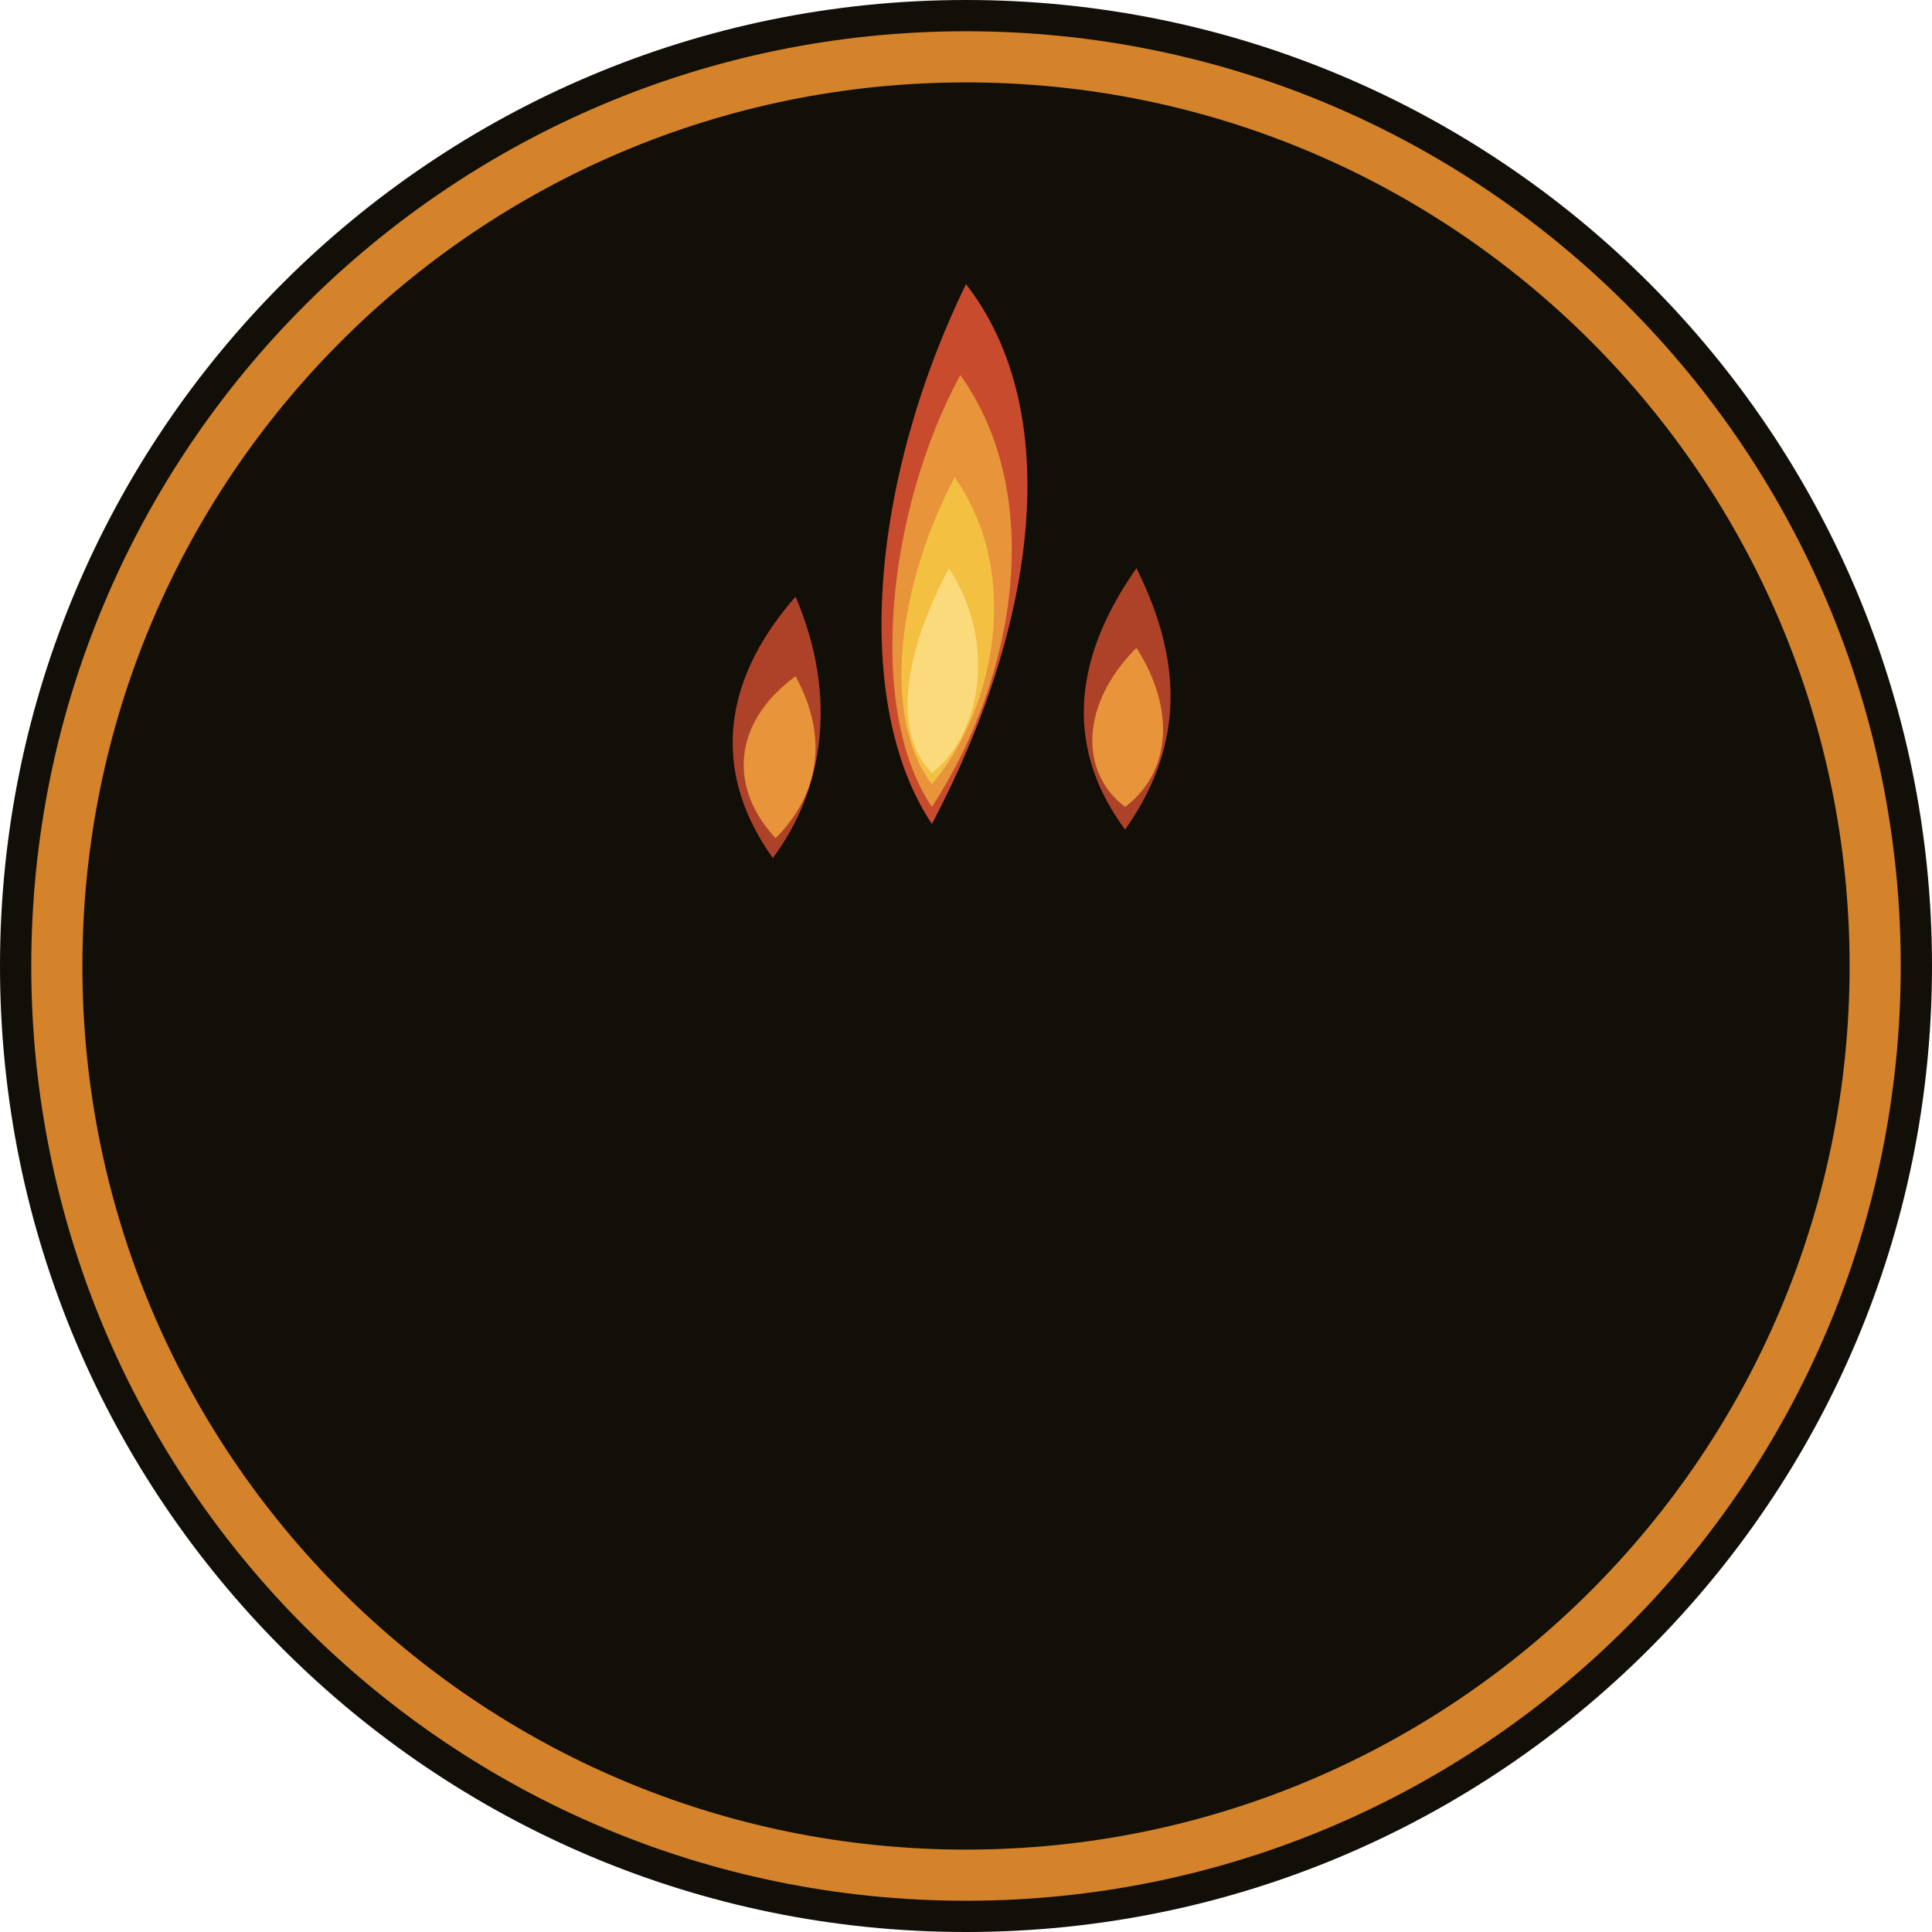
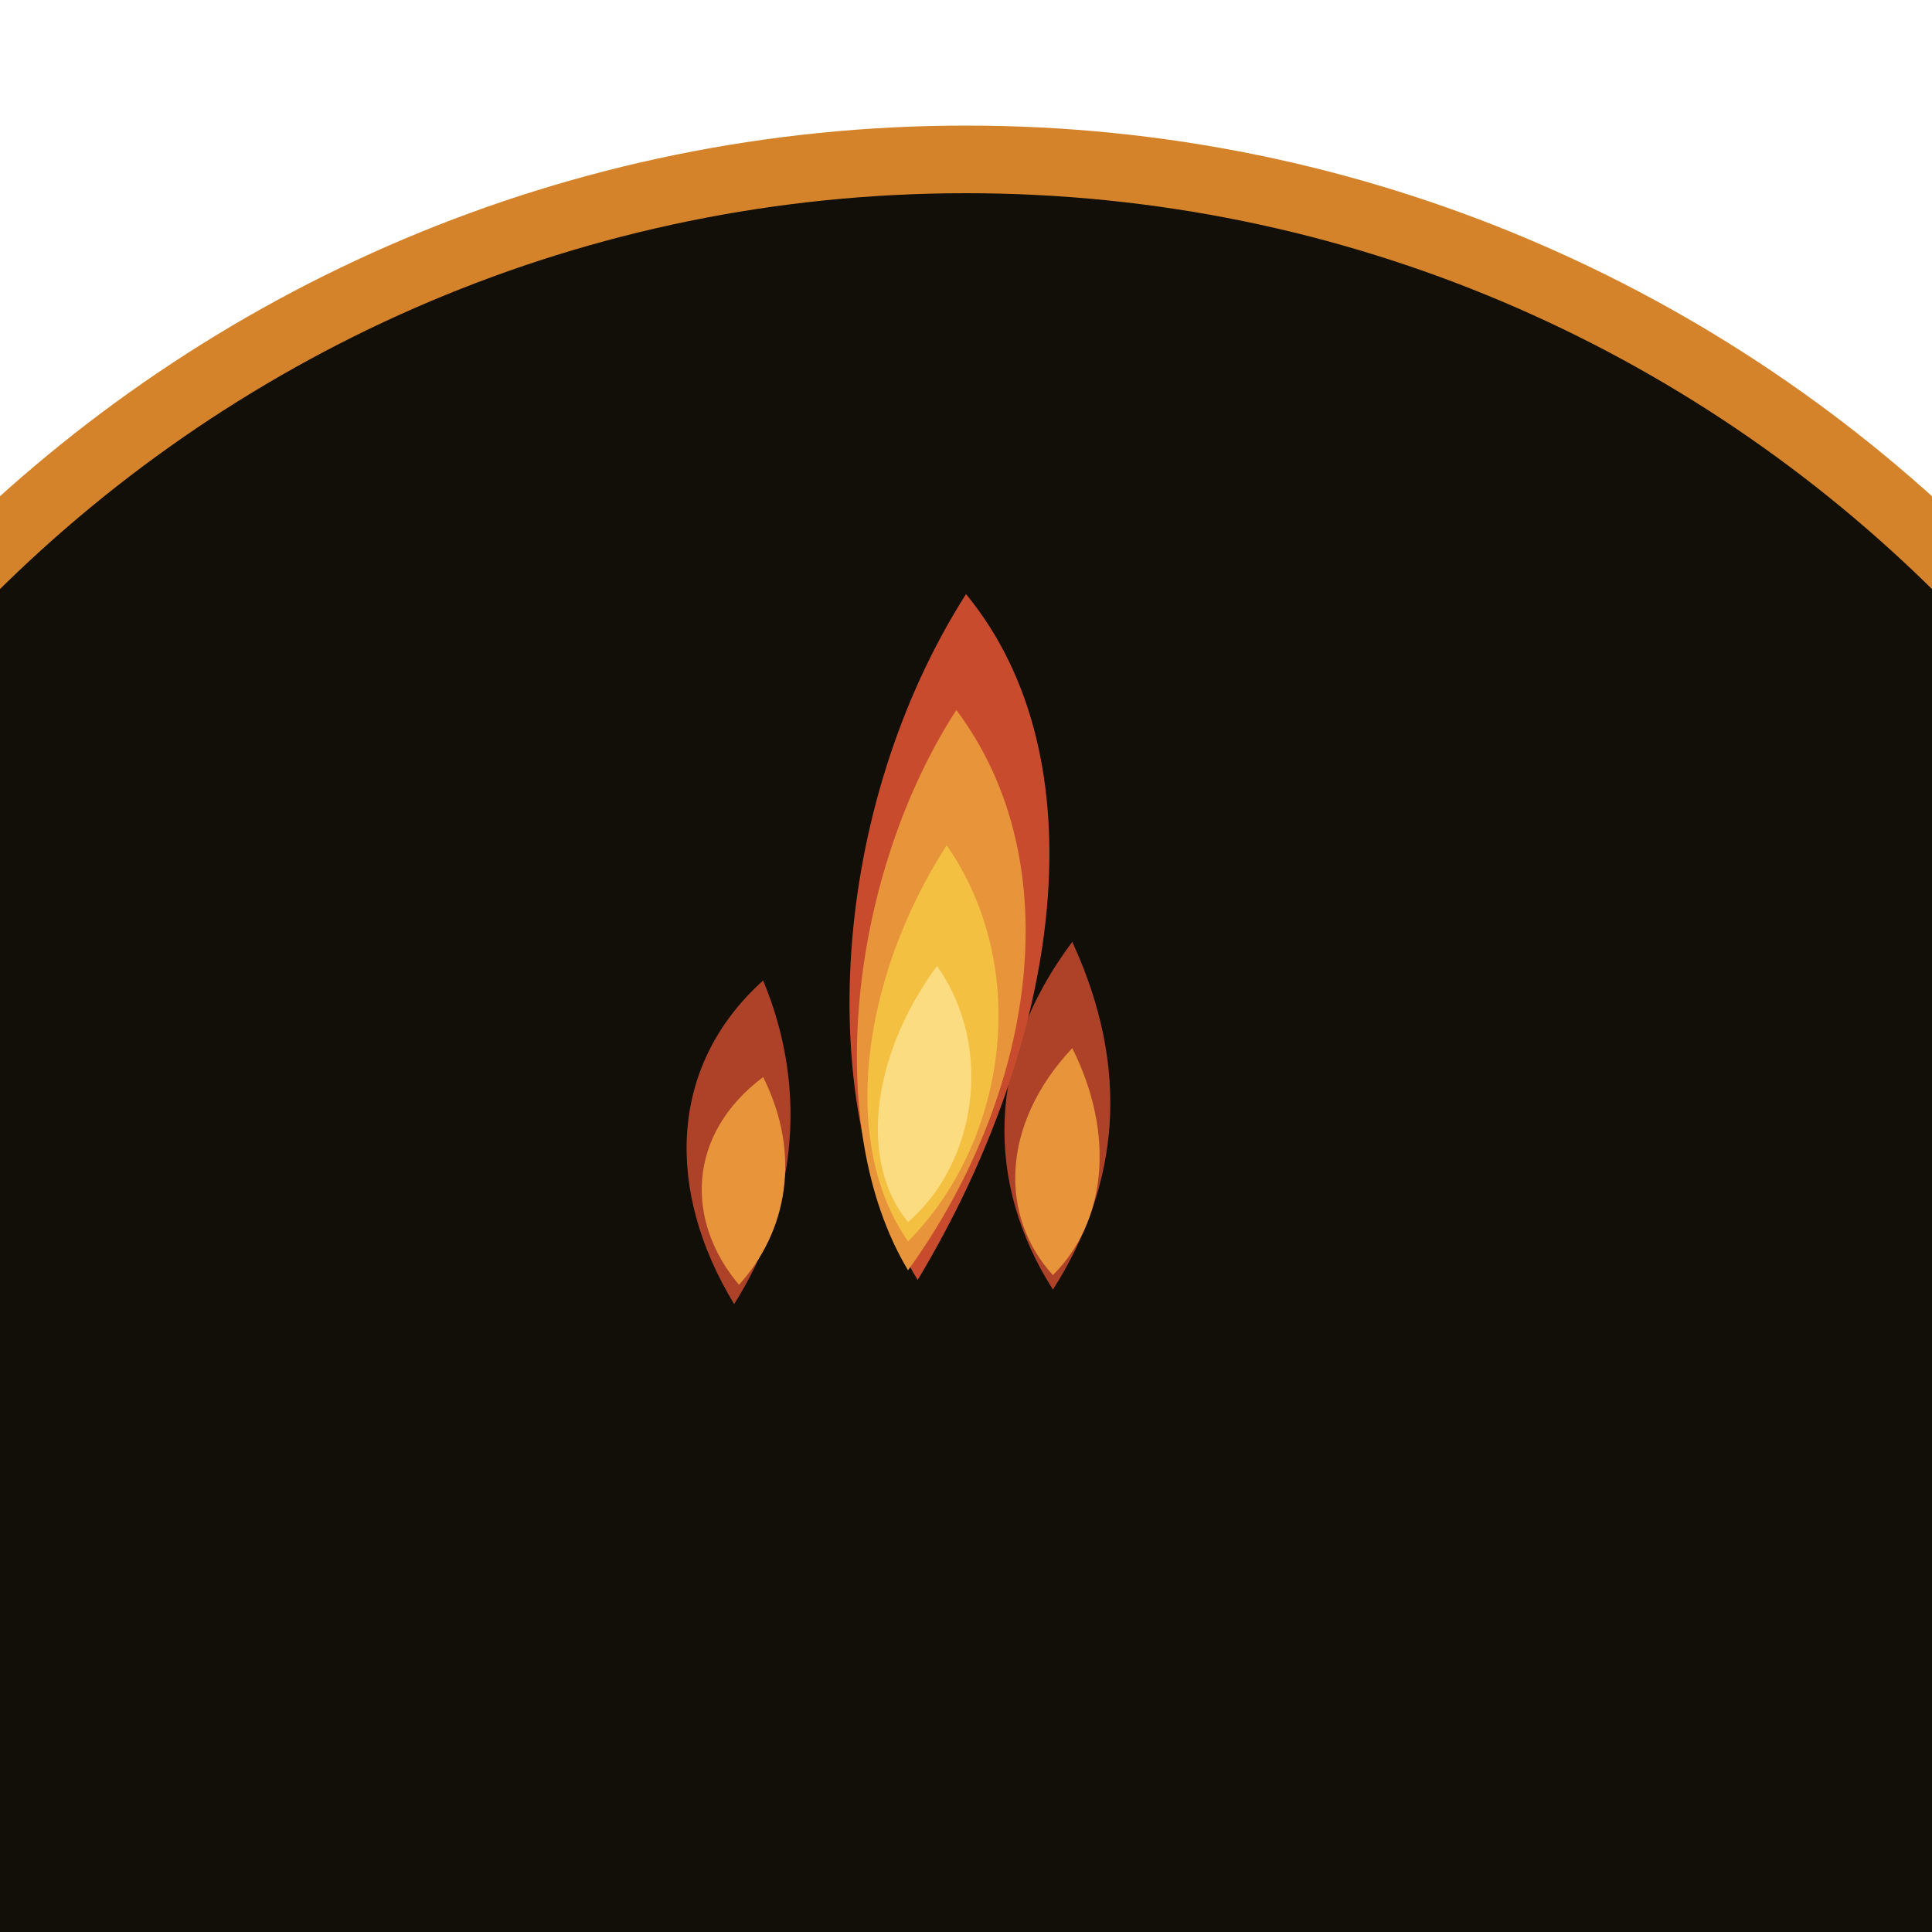
- <svg xmlns="http://www.w3.org/2000/svg" viewBox="0 0 680 680" width="32" height="32" aria-label="New England Crust">
-   <circle cx="340" cy="340" r="340" fill="#120E08" />
-   <circle cx="340" cy="340" r="320" fill="none" stroke="#D4832A" stroke-width="18" />
-   <path d="M 280,210 C 295,245 290,278 272,302 C 252,274 252,242 280,210 Z" fill="#C84B2E" opacity="0.85" />
-   <path d="M 280,238 C 292,260 288,280 273,295 C 257,278 257,255 280,238 Z" fill="#E8943A" />
-   <path d="M 400,200 C 418,236 415,265 396,292 C 376,265 376,234 400,200 Z" fill="#C84B2E" opacity="0.85" />
-   <path d="M 400,228 C 414,250 412,272 396,284 C 380,272 380,248 400,228 Z" fill="#E8943A" />
-   <path d="M 340,100 C 375,145 365,220 328,290 C 300,248 306,170 340,100 Z" fill="#C84B2E" />
-   <path d="M 338,132 C 368,174 358,238 328,284 C 305,250 312,180 338,132 Z" fill="#E8943A" />
-   <path d="M 336,168 C 360,202 350,250 328,276 C 310,252 316,206 336,168 Z" fill="#F4C042" />
-   <path d="M 334,200 C 352,228 344,260 328,272 C 314,258 318,230 334,200 Z" fill="#FFEFAA" opacity="0.55" />
+ <svg xmlns="http://www.w3.org/2000/svg" viewBox="140 110 400 210" width="32" height="32" aria-label="New England Crust">
+   <circle cx="340" cy="340" r="294" fill="#120E08" />
+   <circle cx="340" cy="340" r="292" fill="none" stroke="#D4832A" stroke-width="14" />
+   <path d="M 298,218 C 308,242 304,266 292,285 C 278,262 278,236 298,218 Z" fill="#C84B2E" opacity="0.85" />
+   <path d="M 298,238 C 306,254 303,270 293,281 C 282,268 282,250 298,238 Z" fill="#E8943A" />
+   <path d="M 362,210 C 374,236 372,260 358,282 C 344,260 344,234 362,210 Z" fill="#C84B2E" opacity="0.85" />
+   <path d="M 362,232 C 371,250 369,268 358,279 C 347,267 347,248 362,232 Z" fill="#E8943A" />
+   <path d="M 340,138 C 368,172 360,230 330,280 C 308,244 312,182 340,138 Z" fill="#C84B2E" />
+   <path d="M 338,162 C 362,194 354,242 328,278 C 310,248 316,196 338,162 Z" fill="#E8943A" />
+   <path d="M 336,190 C 354,216 348,252 328,272 C 314,252 318,218 336,190 Z" fill="#F4C042" />
+   <path d="M 334,215 C 346,232 342,256 328,268 C 318,256 320,234 334,215 Z" fill="#FFEFAA" opacity="0.6" />
</svg>
